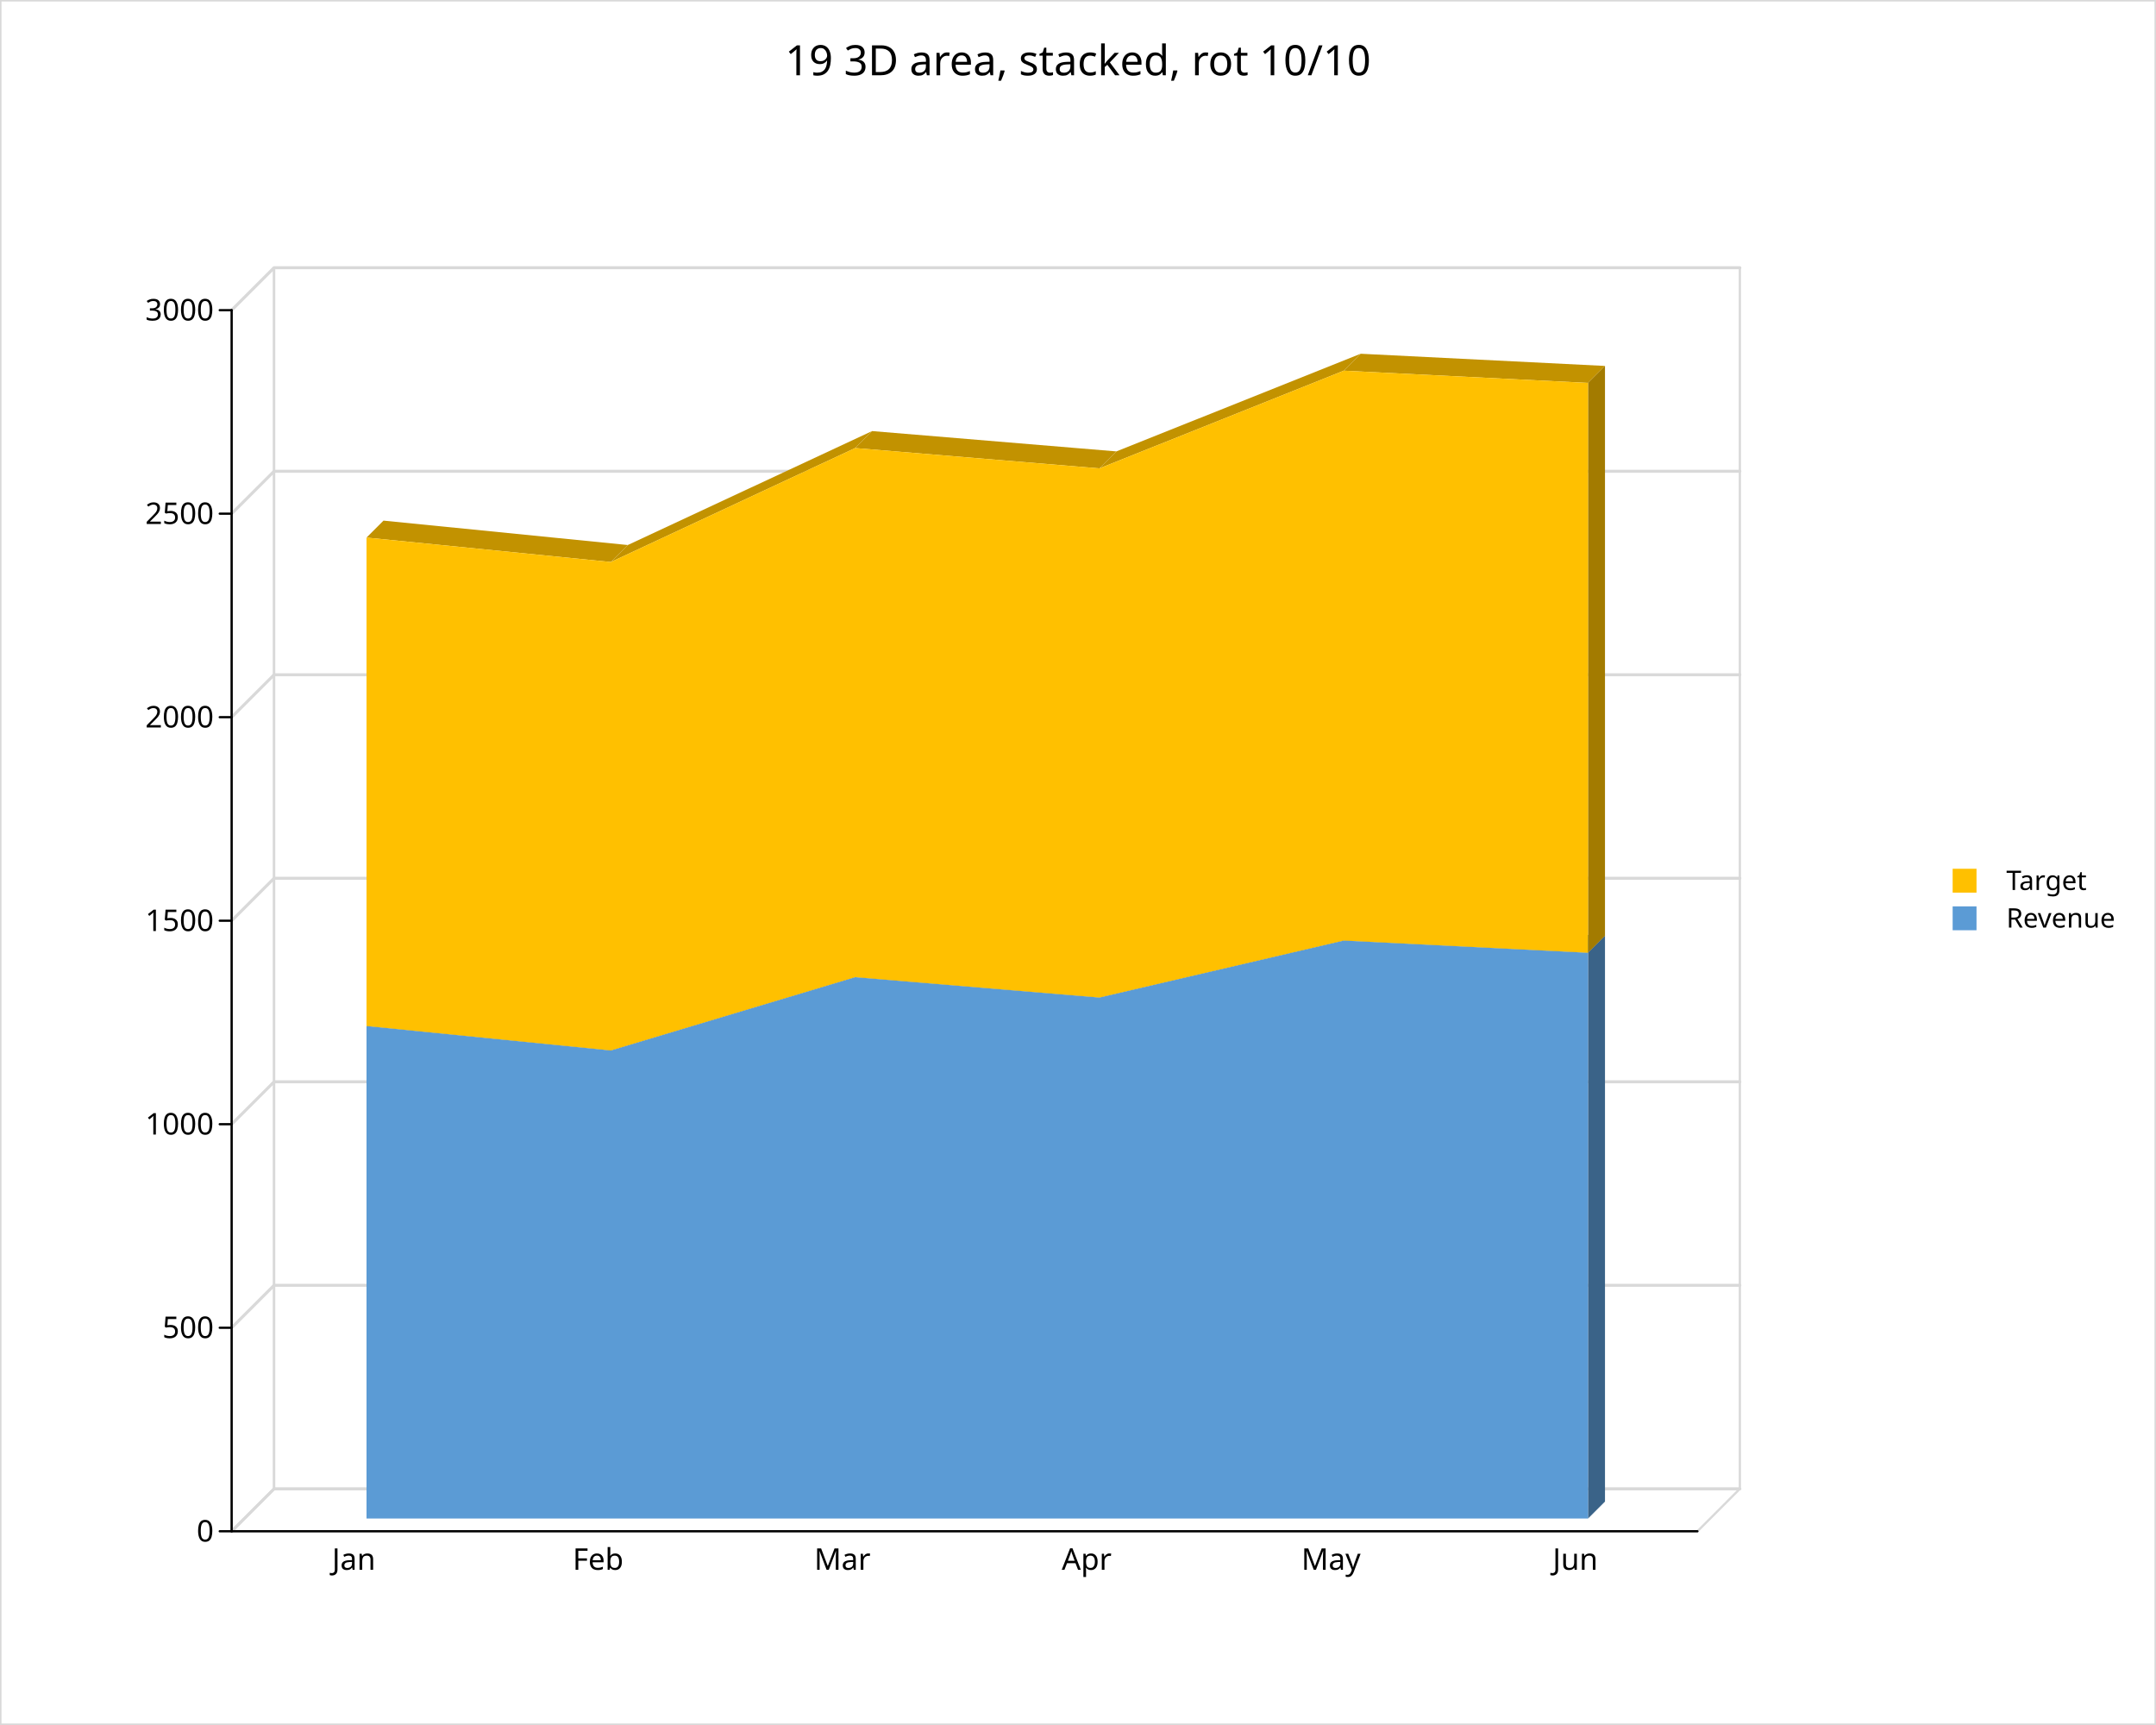
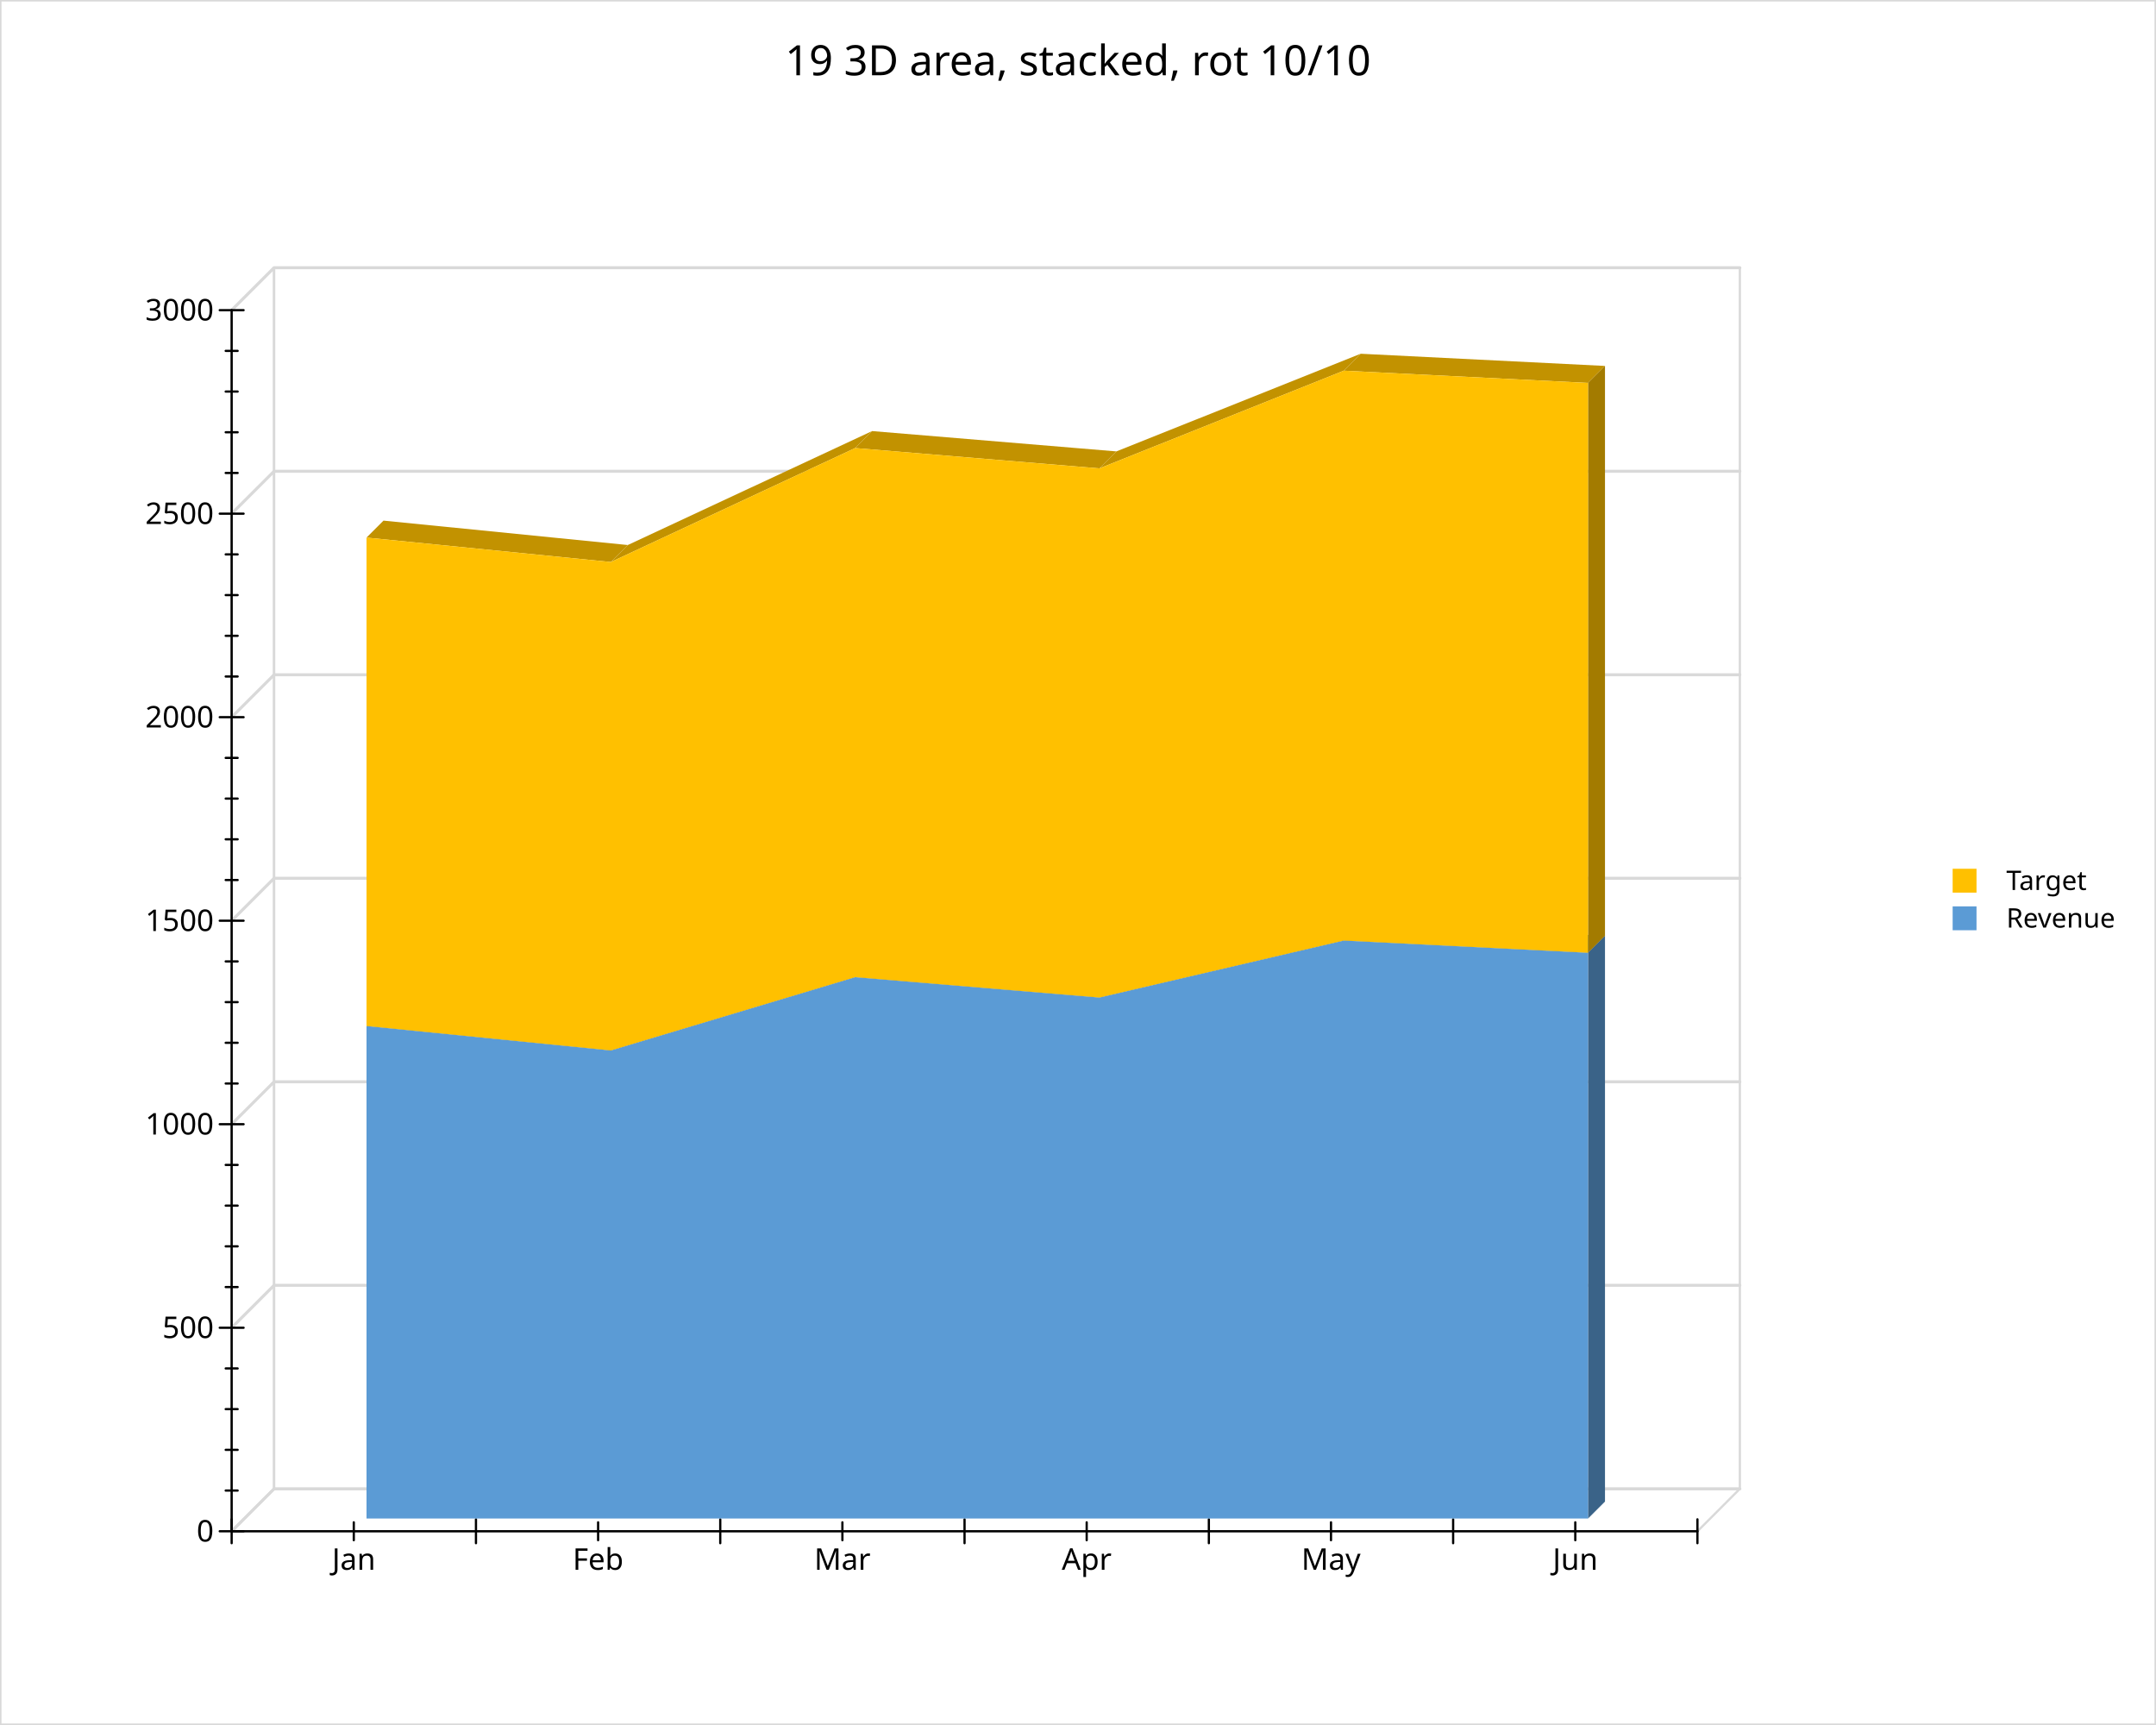
<svg xmlns="http://www.w3.org/2000/svg" class="svglite" data-engine-version="2.0" width="720.00pt" height="576.00pt" viewBox="0 0 720.00 576.00">
  <defs>
    <style type="text/css">
    .svglite line, .svglite polyline, .svglite polygon, .svglite path, .svglite rect, .svglite circle {
      fill: none;
      stroke: #000000;
      stroke-linecap: round;
      stroke-linejoin: round;
      stroke-miterlimit: 10.00;
    }
  </style>
  </defs>
  <rect width="100%" height="100%" style="stroke: none; fill: #FFFFFF;" />
  <defs>
    <clipPath id="cpMC4wMHw3MjAuMDB8MC4wMHw1NzYuMDA=">
      <rect x="0.00" y="0.00" width="720.00" height="576.00" />
    </clipPath>
  </defs>
  <g clip-path="url(#cpMC4wMHw3MjAuMDB8MC4wMHw1NzYuMDA=)">
    <rect x="0.00" y="0.00" width="720.00" height="576.00" style="stroke-width: 1.00; stroke: #D9D9D9; fill: #FFFFFF;" />
    <text x="360.00" y="25.14" text-anchor="middle" style="font-size: 14.00px; font-family: sans;" textLength="188.36px" lengthAdjust="spacingAndGlyphs">19 3D area, stacked, rot 10/10</text>
    <polygon points="91.53,497.14 581.03,497.14 581.03,89.40 91.53,89.40 " style="stroke-width: 0.75; stroke: #D9D9D9; fill: none;" />
    <polygon points="77.36,511.31 91.53,497.14 91.53,89.40 77.36,103.57 " style="stroke-width: 0.75; stroke: #D9D9D9; fill: none;" />
    <polygon points="77.36,511.31 566.86,511.31 581.03,497.14 91.53,497.14 " style="stroke-width: 0.75; stroke: #D9D9D9; fill: none;" />
    <polyline points="77.36,511.31 91.53,497.14 581.03,497.14 " style="stroke-width: 1.00; stroke: #D9D9D9;" />
    <polyline points="77.36,443.35 91.53,429.18 581.03,429.18 " style="stroke-width: 1.00; stroke: #D9D9D9;" />
    <polyline points="77.36,375.39 91.53,361.23 581.03,361.23 " style="stroke-width: 1.00; stroke: #D9D9D9;" />
    <polyline points="77.36,307.44 91.53,293.27 581.03,293.27 " style="stroke-width: 1.00; stroke: #D9D9D9;" />
    <polyline points="77.36,239.48 91.53,225.31 581.03,225.31 " style="stroke-width: 1.00; stroke: #D9D9D9;" />
    <polyline points="77.36,171.52 91.53,157.36 581.03,157.36 " style="stroke-width: 1.00; stroke: #D9D9D9;" />
    <polyline points="77.36,103.57 91.53,89.40 581.03,89.40 " style="stroke-width: 1.00; stroke: #D9D9D9;" />
    <polyline points="77.36,511.31 77.36,103.57 " style="stroke-width: 0.75;" />
    <polyline points="77.36,511.31 566.86,511.31 " style="stroke-width: 0.75;" />
-     <polyline points="77.36,511.31 73.38,511.31 " style="stroke-width: 0.75;" />
+     <polyline points="73.38,511.31 81.35,511.31 " style="stroke-width: 0.75;" />
+     <polyline points="73.38,443.35 81.35,443.35 " style="stroke-width: 0.75;" />
+     <polyline points="73.38,375.39 81.35,375.39 " style="stroke-width: 0.75;" />
+     <polyline points="73.38,307.44 81.35,307.44 " style="stroke-width: 0.75;" />
+     <polyline points="73.38,239.48 81.35,239.48 " style="stroke-width: 0.75;" />
+     <polyline points="73.38,171.52 81.35,171.52 " style="stroke-width: 0.75;" />
+     <polyline points="73.38,103.57 81.35,103.57 " style="stroke-width: 0.75;" />
+     <polyline points="75.37,497.72 79.36,497.72 " style="stroke-width: 0.75;" />
+     <polyline points="75.37,484.12 79.36,484.12 " style="stroke-width: 0.75;" />
+     <polyline points="75.37,470.53 79.36,470.53 " style="stroke-width: 0.75;" />
+     <polyline points="75.37,456.94 79.36,456.94 " style="stroke-width: 0.75;" />
+     <polyline points="75.37,429.76 79.36,429.76 " style="stroke-width: 0.75;" />
+     <polyline points="75.37,416.17 79.36,416.17 " style="stroke-width: 0.75;" />
+     <polyline points="75.37,402.58 79.36,402.58 " style="stroke-width: 0.75;" />
+     <polyline points="75.37,388.98 79.36,388.98 " style="stroke-width: 0.75;" />
+     <polyline points="75.37,361.80 79.36,361.80 " style="stroke-width: 0.75;" />
+     <polyline points="75.37,348.21 79.36,348.21 " style="stroke-width: 0.75;" />
+     <polyline points="75.37,334.62 79.36,334.62 " style="stroke-width: 0.75;" />
+     <polyline points="75.37,321.03 79.36,321.03 " style="stroke-width: 0.75;" />
+     <polyline points="75.37,293.85 79.36,293.85 " style="stroke-width: 0.75;" />
+     <polyline points="75.37,280.25 79.36,280.25 " style="stroke-width: 0.75;" />
+     <polyline points="75.37,266.66 79.36,266.66 " style="stroke-width: 0.75;" />
+     <polyline points="75.37,253.07 79.36,253.07 " style="stroke-width: 0.75;" />
+     <polyline points="75.37,225.89 79.36,225.89 " style="stroke-width: 0.75;" />
+     <polyline points="75.37,212.30 79.36,212.30 " style="stroke-width: 0.75;" />
+     <polyline points="75.37,198.71 79.36,198.71 " style="stroke-width: 0.75;" />
+     <polyline points="75.37,185.12 79.36,185.12 " style="stroke-width: 0.75;" />
+     <polyline points="75.37,157.93 79.36,157.93 " style="stroke-width: 0.75;" />
+     <polyline points="75.37,144.34 79.36,144.34 " style="stroke-width: 0.75;" />
+     <polyline points="75.37,130.75 79.36,130.75 " style="stroke-width: 0.75;" />
+     <polyline points="75.37,117.16 79.36,117.16 " style="stroke-width: 0.75;" />
+     <polyline points="77.36,515.29 77.36,507.32 " style="stroke-width: 0.75;" />
+     <polyline points="158.95,515.29 158.95,507.32 " style="stroke-width: 0.75;" />
+     <polyline points="240.53,515.29 240.53,507.32 " style="stroke-width: 0.75;" />
+     <polyline points="322.11,515.29 322.11,507.32 " style="stroke-width: 0.75;" />
+     <polyline points="403.70,515.29 403.70,507.32 " style="stroke-width: 0.75;" />
+     <polyline points="485.28,515.29 485.28,507.32 " style="stroke-width: 0.75;" />
+     <polyline points="566.86,515.29 566.86,507.32 " style="stroke-width: 0.75;" />
+     <polyline points="118.15,514.30 118.15,508.32 " style="stroke-width: 0.75;" />
+     <polyline points="199.74,514.30 199.74,508.32 " style="stroke-width: 0.75;" />
+     <polyline points="281.32,514.30 281.32,508.32 " style="stroke-width: 0.75;" />
+     <polyline points="362.90,514.30 362.90,508.32 " style="stroke-width: 0.75;" />
+     <polyline points="444.49,514.30 444.49,508.32 " style="stroke-width: 0.75;" />
+     <polyline points="526.07,514.30 526.07,508.32 " style="stroke-width: 0.75;" />
    <text x="71.39" y="514.75" text-anchor="end" style="font-size: 10.00px; font-family: sans;" textLength="5.56px" lengthAdjust="spacingAndGlyphs">0</text>
-     <polyline points="77.36,443.35 73.38,443.35 " style="stroke-width: 0.75;" />
    <text x="71.39" y="446.79" text-anchor="end" style="font-size: 10.00px; font-family: sans;" textLength="16.69px" lengthAdjust="spacingAndGlyphs">500</text>
-     <polyline points="77.36,375.39 73.38,375.39 " style="stroke-width: 0.75;" />
    <text x="71.39" y="378.83" text-anchor="end" style="font-size: 10.00px; font-family: sans;" textLength="22.25px" lengthAdjust="spacingAndGlyphs">1000</text>
-     <polyline points="77.36,307.44 73.38,307.44 " style="stroke-width: 0.75;" />
    <text x="71.39" y="310.88" text-anchor="end" style="font-size: 10.00px; font-family: sans;" textLength="22.25px" lengthAdjust="spacingAndGlyphs">1500</text>
-     <polyline points="77.36,239.48 73.38,239.48 " style="stroke-width: 0.75;" />
    <text x="71.39" y="242.92" text-anchor="end" style="font-size: 10.00px; font-family: sans;" textLength="22.25px" lengthAdjust="spacingAndGlyphs">2000</text>
-     <polyline points="77.36,171.52 73.38,171.52 " style="stroke-width: 0.75;" />
    <text x="71.39" y="174.97" text-anchor="end" style="font-size: 10.00px; font-family: sans;" textLength="22.25px" lengthAdjust="spacingAndGlyphs">2500</text>
-     <polyline points="77.36,103.57 73.38,103.57 " style="stroke-width: 0.75;" />
    <text x="71.39" y="107.01" text-anchor="end" style="font-size: 10.00px; font-family: sans;" textLength="22.25px" lengthAdjust="spacingAndGlyphs">3000</text>
    <text x="118.15" y="524.17" text-anchor="middle" style="font-size: 10.00px; font-family: sans;" textLength="16.13px" lengthAdjust="spacingAndGlyphs">Jan</text>
    <text x="199.74" y="524.17" text-anchor="middle" style="font-size: 10.00px; font-family: sans;" textLength="17.23px" lengthAdjust="spacingAndGlyphs">Feb</text>
    <text x="281.32" y="524.17" text-anchor="middle" style="font-size: 10.00px; font-family: sans;" textLength="17.23px" lengthAdjust="spacingAndGlyphs">Mar</text>
    <text x="362.90" y="524.17" text-anchor="middle" style="font-size: 10.00px; font-family: sans;" textLength="15.56px" lengthAdjust="spacingAndGlyphs">Apr</text>
    <text x="444.49" y="524.17" text-anchor="middle" style="font-size: 10.00px; font-family: sans;" textLength="18.90px" lengthAdjust="spacingAndGlyphs">May</text>
    <text x="526.07" y="524.17" text-anchor="middle" style="font-size: 10.00px; font-family: sans;" textLength="16.13px" lengthAdjust="spacingAndGlyphs">Jun</text>
    <polygon points="122.40,342.60 203.99,350.76 209.65,345.09 128.07,336.94 " style="stroke-width: 0.75; stroke: none; fill: #4576A2;" />
    <polygon points="203.99,350.76 285.57,326.29 291.24,320.63 209.65,345.09 " style="stroke-width: 0.75; stroke: none; fill: #4576A2;" />
    <polygon points="285.57,326.29 367.15,333.09 372.82,327.42 291.24,320.63 " style="stroke-width: 0.75; stroke: none; fill: #4576A2;" />
    <polygon points="367.15,333.09 448.74,314.06 454.40,308.39 372.82,327.42 " style="stroke-width: 0.75; stroke: none; fill: #4576A2;" />
    <polygon points="448.74,314.06 530.32,318.14 535.99,312.47 454.40,308.39 " style="stroke-width: 0.75; stroke: none; fill: #4576A2;" />
    <polygon points="530.32,507.06 530.32,318.14 535.99,312.47 535.99,501.39 " style="stroke-width: 0.75; stroke: none; fill: #3A6388;" />
    <polygon points="122.40,507.06 203.99,507.06 285.57,507.06 367.15,507.06 448.74,507.06 530.32,507.06 530.32,318.14 448.74,314.06 367.15,333.09 285.57,326.29 203.99,350.76 122.40,342.60 " style="stroke-width: 0.75; stroke: none; fill: #5B9BD5;" />
    <polygon points="122.40,179.51 203.99,187.66 209.65,181.99 128.07,173.84 " style="stroke-width: 0.75; stroke: none; fill: #C29200;" />
    <polygon points="203.99,187.66 285.57,149.61 291.24,143.94 209.65,181.99 " style="stroke-width: 0.75; stroke: none; fill: #C29200;" />
    <polygon points="285.57,149.61 367.15,156.40 372.82,150.73 291.24,143.94 " style="stroke-width: 0.75; stroke: none; fill: #C29200;" />
    <polygon points="367.15,156.40 448.74,123.78 454.40,118.12 372.82,150.73 " style="stroke-width: 0.75; stroke: none; fill: #C29200;" />
    <polygon points="448.74,123.78 530.32,127.86 535.99,122.19 454.40,118.12 " style="stroke-width: 0.75; stroke: none; fill: #C29200;" />
    <polygon points="530.32,318.14 530.32,127.86 535.99,122.19 535.99,312.47 " style="stroke-width: 0.75; stroke: none; fill: #A37B00;" />
    <polygon points="122.40,342.60 203.99,350.76 285.57,326.29 367.15,333.09 448.74,314.06 530.32,318.14 530.32,127.86 448.74,123.78 367.15,156.40 285.57,149.61 203.99,187.66 122.40,179.51 " style="stroke-width: 0.75; stroke: none; fill: #FFC000;" />
    <rect x="652.09" y="290.09" width="7.97" height="7.97" style="stroke-width: 0.75; stroke: none; fill: #FFC000;" />
    <text x="670.02" y="297.17" style="font-size: 9.00px; font-family: sans;" textLength="26.01px" lengthAdjust="spacingAndGlyphs">Target</text>
    <rect x="652.09" y="302.65" width="7.97" height="7.97" style="stroke-width: 0.75; stroke: none; fill: #5B9BD5;" />
    <text x="670.02" y="309.73" style="font-size: 9.00px; font-family: sans;" textLength="36.03px" lengthAdjust="spacingAndGlyphs">Revenue</text>
  </g>
</svg>
